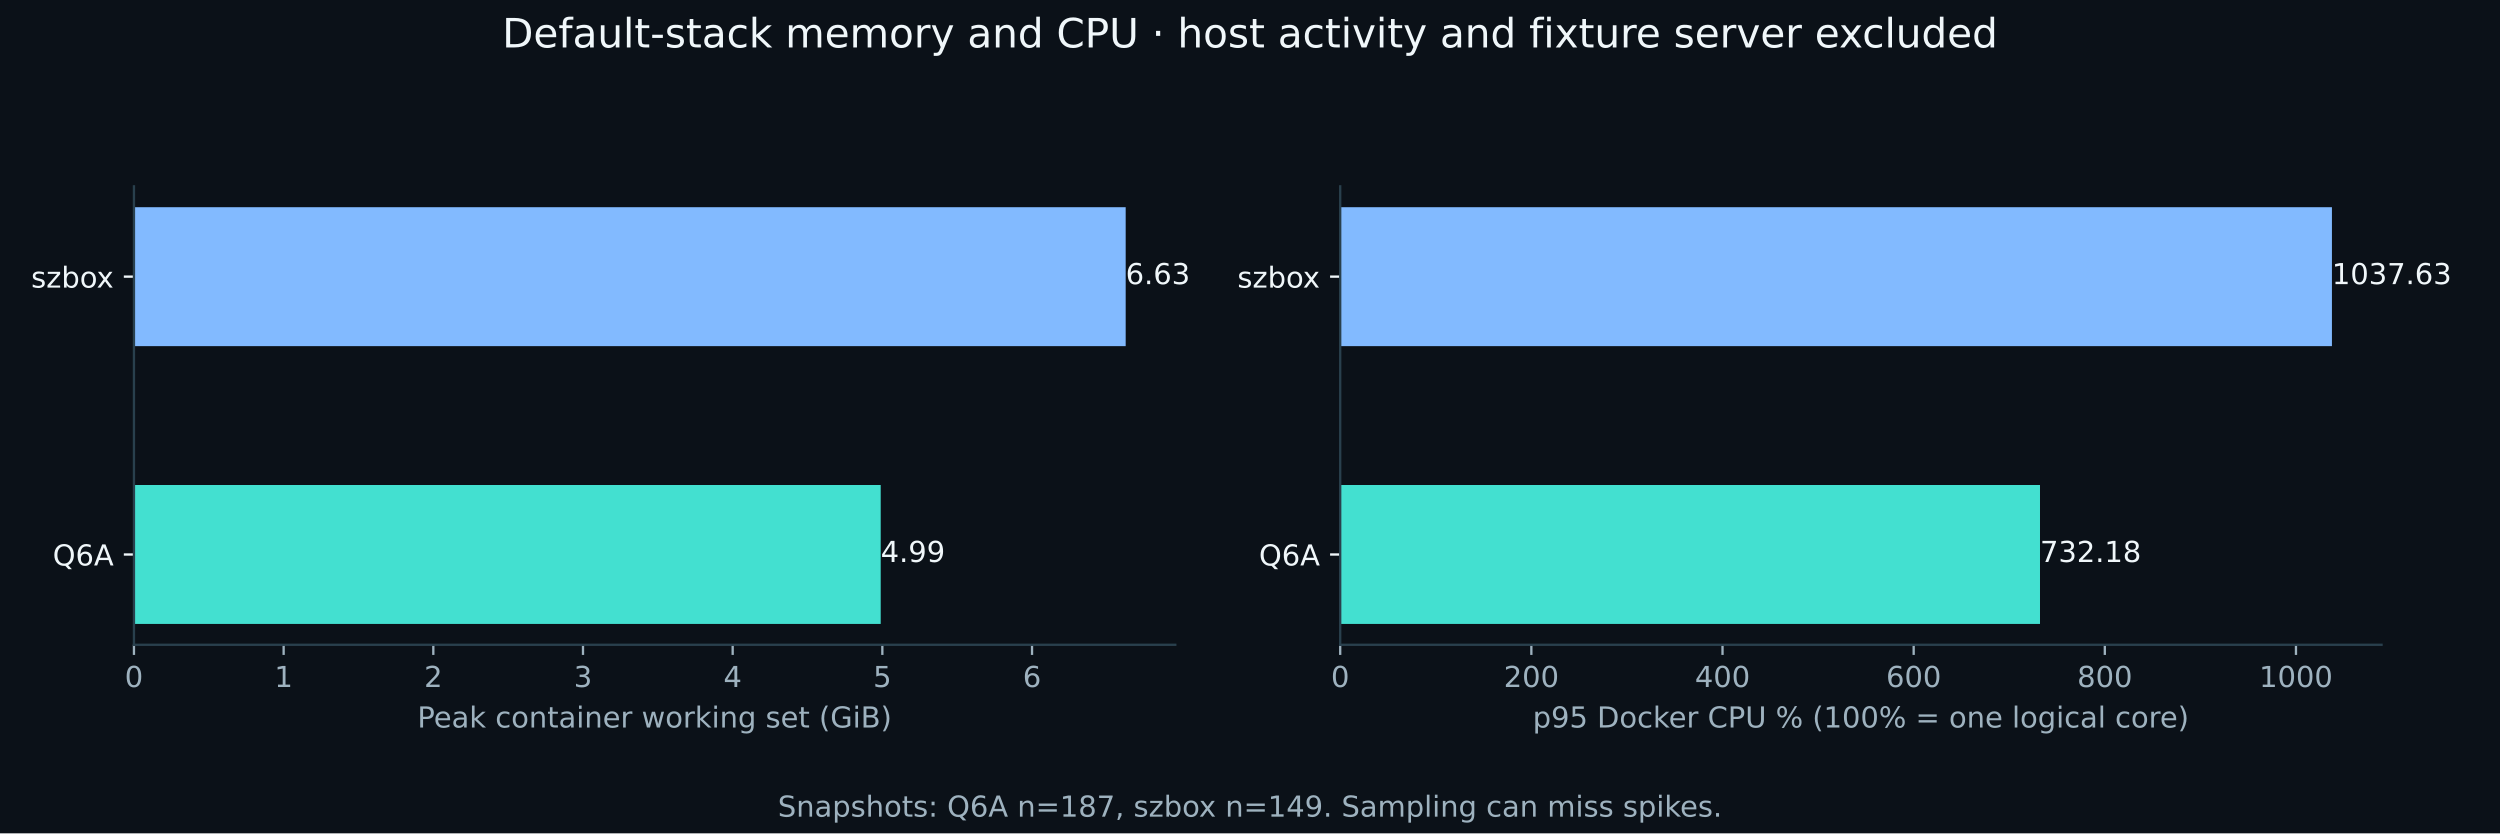
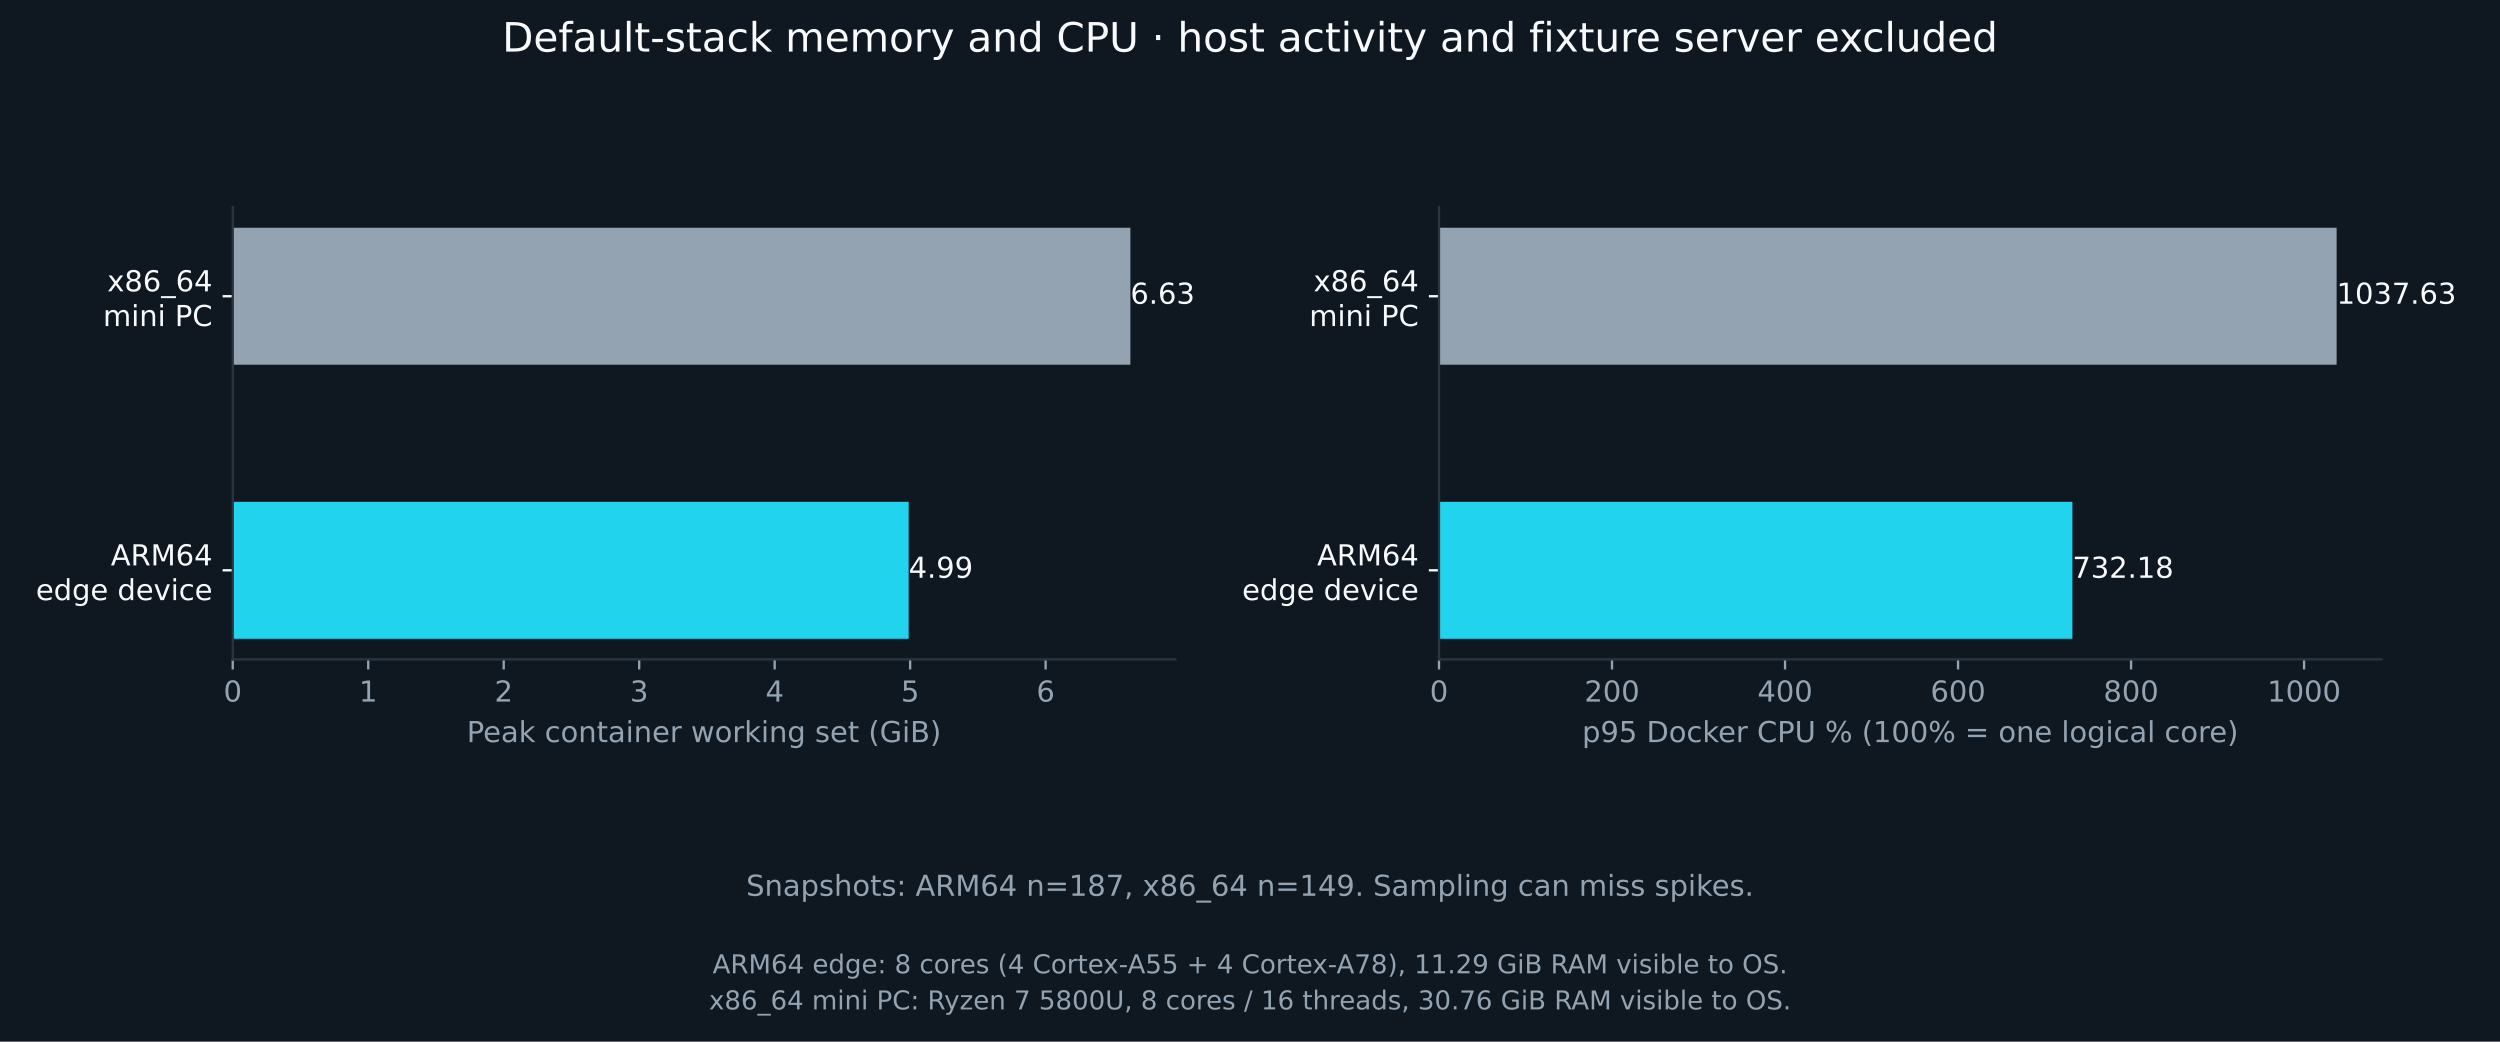
- <svg xmlns="http://www.w3.org/2000/svg" xmlns:xlink="http://www.w3.org/1999/xlink" width="864pt" height="288pt" viewBox="0 0 864 288" version="1.1">
+ <svg xmlns="http://www.w3.org/2000/svg" xmlns:xlink="http://www.w3.org/1999/xlink" width="864pt" height="360pt" viewBox="0 0 864 360" version="1.1">
  <defs>
    <style type="text/css">*{stroke-linejoin: round; stroke-linecap: butt}</style>
  </defs>
  <g id="figure_1">
    <g id="patch_1">
-       <path d="M 0 288 L 864 288 L 864 0 L 0 0 z " style="fill: #0b1118" />
+       <path d="M 0 360 L 864 360 L 864 0 L 0 0 z " style="fill: #0f1720" />
    </g>
    <g id="axes_1">
      <g id="patch_2">
-         <path d="M 46.296 222.838 L 406.174 222.838 L 406.174 64.4 L 46.296 64.4 z " style="fill: #0b1118" />
+         <path d="M 80.44 227.878 L 406.174 227.878 L 406.174 71.6 L 80.44 71.6 z " style="fill: #0f1720" />
      </g>
      <g id="patch_3">
-         <path d="M 46.296 215.636 L 304.372 215.636 L 304.372 167.625 L 46.296 167.625 z " clip-path="url(#p3f1bea24ec)" style="fill: #43e0d0" />
+         <path d="M 80.44 220.774 L 314.03 220.774 L 314.03 173.417 L 80.44 173.417 z " clip-path="url(#p63dcd21b82)" style="fill: #22d3ee" />
      </g>
      <g id="patch_4">
-         <path d="M 46.296 119.613 L 389.036 119.613 L 389.036 71.602 L 46.296 71.602 z " clip-path="url(#p3f1bea24ec)" style="fill: #82baff" />
+         <path d="M 80.44 126.06 L 390.662 126.06 L 390.662 78.704 L 80.44 78.704 z " clip-path="url(#p63dcd21b82)" style="fill: #93a3b2" />
      </g>
      <g id="matplotlib.axis_1">
        <g id="xtick_1">
          <g id="line2d_1">
            <defs>
-               <path id="m68e5c60c25" d="M 0 0 L 0 3.5 " style="stroke: #9eb2bf; stroke-width: 0.8" />
+               <path id="m708281a4cd" d="M 0 0 L 0 3.5 " style="stroke: #93a3b2; stroke-width: 0.8" />
            </defs>
            <g>
-               <use xlink:href="#m68e5c60c25" x="46.296" y="222.838" style="fill: #9eb2bf; stroke: #9eb2bf; stroke-width: 0.8" />
+               <use xlink:href="#m708281a4cd" x="80.44" y="227.878" style="fill: #93a3b2; stroke: #93a3b2; stroke-width: 0.8" />
            </g>
          </g>
          <g id="text_1">
-             <text style="font-size: 10px; font-family: 'DejaVu Sans'; text-anchor: middle; fill: #9eb2bf" x="46.296" y="237.435" transform="rotate(-0 46.29625 237.4353)">0</text>
+             <text style="font-size: 10px; font-family: 'DejaVu Sans'; text-anchor: middle; fill: #93a3b2" x="80.44" y="242.475" transform="rotate(-0 80.44 242.4753)">0</text>
          </g>
        </g>
        <g id="xtick_2">
          <g id="line2d_2">
            <g>
-               <use xlink:href="#m68e5c60c25" x="98.025" y="222.838" style="fill: #9eb2bf; stroke: #9eb2bf; stroke-width: 0.8" />
+               <use xlink:href="#m708281a4cd" x="127.261" y="227.878" style="fill: #93a3b2; stroke: #93a3b2; stroke-width: 0.8" />
            </g>
          </g>
          <g id="text_2">
-             <text style="font-size: 10px; font-family: 'DejaVu Sans'; text-anchor: middle; fill: #9eb2bf" x="98.025" y="237.435" transform="rotate(-0 98.02505 237.4353)">1</text>
+             <text style="font-size: 10px; font-family: 'DejaVu Sans'; text-anchor: middle; fill: #93a3b2" x="127.261" y="242.475" transform="rotate(-0 127.261 242.4753)">1</text>
          </g>
        </g>
        <g id="xtick_3">
          <g id="line2d_3">
            <g>
-               <use xlink:href="#m68e5c60c25" x="149.754" y="222.838" style="fill: #9eb2bf; stroke: #9eb2bf; stroke-width: 0.8" />
+               <use xlink:href="#m708281a4cd" x="174.082" y="227.878" style="fill: #93a3b2; stroke: #93a3b2; stroke-width: 0.8" />
            </g>
          </g>
          <g id="text_3">
-             <text style="font-size: 10px; font-family: 'DejaVu Sans'; text-anchor: middle; fill: #9eb2bf" x="149.754" y="237.435" transform="rotate(-0 149.7538 237.4353)">2</text>
+             <text style="font-size: 10px; font-family: 'DejaVu Sans'; text-anchor: middle; fill: #93a3b2" x="174.082" y="242.475" transform="rotate(-0 174.0819 242.4753)">2</text>
          </g>
        </g>
        <g id="xtick_4">
          <g id="line2d_4">
            <g>
-               <use xlink:href="#m68e5c60c25" x="201.483" y="222.838" style="fill: #9eb2bf; stroke: #9eb2bf; stroke-width: 0.8" />
+               <use xlink:href="#m708281a4cd" x="220.903" y="227.878" style="fill: #93a3b2; stroke: #93a3b2; stroke-width: 0.8" />
            </g>
          </g>
          <g id="text_4">
-             <text style="font-size: 10px; font-family: 'DejaVu Sans'; text-anchor: middle; fill: #9eb2bf" x="201.483" y="237.435" transform="rotate(-0 201.4826 237.4353)">3</text>
+             <text style="font-size: 10px; font-family: 'DejaVu Sans'; text-anchor: middle; fill: #93a3b2" x="220.903" y="242.475" transform="rotate(-0 220.9029 242.4753)">3</text>
          </g>
        </g>
        <g id="xtick_5">
          <g id="line2d_5">
            <g>
-               <use xlink:href="#m68e5c60c25" x="253.211" y="222.838" style="fill: #9eb2bf; stroke: #9eb2bf; stroke-width: 0.8" />
+               <use xlink:href="#m708281a4cd" x="267.724" y="227.878" style="fill: #93a3b2; stroke: #93a3b2; stroke-width: 0.8" />
            </g>
          </g>
          <g id="text_5">
-             <text style="font-size: 10px; font-family: 'DejaVu Sans'; text-anchor: middle; fill: #9eb2bf" x="253.211" y="237.435" transform="rotate(-0 253.2114 237.4353)">4</text>
+             <text style="font-size: 10px; font-family: 'DejaVu Sans'; text-anchor: middle; fill: #93a3b2" x="267.724" y="242.475" transform="rotate(-0 267.7239 242.4753)">4</text>
          </g>
        </g>
        <g id="xtick_6">
          <g id="line2d_6">
            <g>
-               <use xlink:href="#m68e5c60c25" x="304.94" y="222.838" style="fill: #9eb2bf; stroke: #9eb2bf; stroke-width: 0.8" />
+               <use xlink:href="#m708281a4cd" x="314.545" y="227.878" style="fill: #93a3b2; stroke: #93a3b2; stroke-width: 0.8" />
            </g>
          </g>
          <g id="text_6">
-             <text style="font-size: 10px; font-family: 'DejaVu Sans'; text-anchor: middle; fill: #9eb2bf" x="304.94" y="237.435" transform="rotate(-0 304.9402 237.4353)">5</text>
+             <text style="font-size: 10px; font-family: 'DejaVu Sans'; text-anchor: middle; fill: #93a3b2" x="314.545" y="242.475" transform="rotate(-0 314.5448 242.4753)">5</text>
          </g>
        </g>
        <g id="xtick_7">
          <g id="line2d_7">
            <g>
-               <use xlink:href="#m68e5c60c25" x="356.669" y="222.838" style="fill: #9eb2bf; stroke: #9eb2bf; stroke-width: 0.8" />
+               <use xlink:href="#m708281a4cd" x="361.366" y="227.878" style="fill: #93a3b2; stroke: #93a3b2; stroke-width: 0.8" />
            </g>
          </g>
          <g id="text_7">
-             <text style="font-size: 10px; font-family: 'DejaVu Sans'; text-anchor: middle; fill: #9eb2bf" x="356.669" y="237.435" transform="rotate(-0 356.669 237.4353)">6</text>
+             <text style="font-size: 10px; font-family: 'DejaVu Sans'; text-anchor: middle; fill: #93a3b2" x="361.366" y="242.475" transform="rotate(-0 361.3658 242.4753)">6</text>
          </g>
        </g>
        <g id="text_8">
-           <text style="font-size: 10px; font-family: 'DejaVu Sans'; text-anchor: middle; fill: #9eb2bf" x="226.235" y="251.436" transform="rotate(-0 226.2349 251.4361)">Peak container working set (GiB)</text>
+           <text style="font-size: 10px; font-family: 'DejaVu Sans'; text-anchor: middle; fill: #93a3b2" x="243.307" y="256.476" transform="rotate(-0 243.3068 256.4761)">Peak container working set (GiB)</text>
        </g>
      </g>
      <g id="matplotlib.axis_2">
        <g id="ytick_1">
          <g id="line2d_8">
            <defs>
-               <path id="ma2bccdbb02" d="M 0 0 L -3.5 0 " style="stroke: #f0f7fa; stroke-width: 0.8" />
+               <path id="m11d0e915ea" d="M 0 0 L -3.5 0 " style="stroke: #f8fafc; stroke-width: 0.8" />
            </defs>
            <g>
-               <use xlink:href="#ma2bccdbb02" x="46.296" y="191.63" style="fill: #f0f7fa; stroke: #f0f7fa; stroke-width: 0.8" />
+               <use xlink:href="#m11d0e915ea" x="80.44" y="197.096" style="fill: #f8fafc; stroke: #f8fafc; stroke-width: 0.8" />
            </g>
          </g>
          <g id="text_9">
-             <text style="font-size: 10px; font-family: 'DejaVu Sans'; text-anchor: end; fill: #f0f7fa" x="39.296" y="195.429" transform="rotate(-0 39.29625 195.4291)">Q6A</text>
+             <text style="font-size: 10px; font-family: 'DejaVu Sans'; fill: #f8fafc" transform="translate(38.29781 195.3936)">ARM64</text>
+             <text style="font-size: 10px; font-family: 'DejaVu Sans'; fill: #f8fafc" transform="translate(12.40875 207.3964)">edge device</text>
          </g>
        </g>
        <g id="ytick_2">
          <g id="line2d_9">
            <g>
-               <use xlink:href="#ma2bccdbb02" x="46.296" y="95.607" style="fill: #f0f7fa; stroke: #f0f7fa; stroke-width: 0.8" />
+               <use xlink:href="#m11d0e915ea" x="80.44" y="102.382" style="fill: #f8fafc; stroke: #f8fafc; stroke-width: 0.8" />
            </g>
          </g>
          <g id="text_10">
-             <text style="font-size: 10px; font-family: 'DejaVu Sans'; text-anchor: end; fill: #f0f7fa" x="39.296" y="99.407" transform="rotate(-0 39.29625 99.40664)">szbox</text>
+             <text style="font-size: 10px; font-family: 'DejaVu Sans'; fill: #f8fafc" transform="translate(37.07125 100.6799)">x86_64</text>
+             <text style="font-size: 10px; font-family: 'DejaVu Sans'; fill: #f8fafc" transform="translate(35.615 112.6826)">mini PC</text>
          </g>
        </g>
      </g>
      <g id="patch_5">
-         <path d="M 46.296 222.838 L 46.296 64.4 " style="fill: none; stroke: #29404d; stroke-width: 0.8; stroke-linejoin: miter; stroke-linecap: square" />
+         <path d="M 80.44 227.878 L 80.44 71.6 " style="fill: none; stroke: #2a3540; stroke-width: 0.8; stroke-linejoin: miter; stroke-linecap: square" />
      </g>
      <g id="patch_6">
-         <path d="M 46.296 222.838 L 406.174 222.838 " style="fill: none; stroke: #29404d; stroke-width: 0.8; stroke-linejoin: miter; stroke-linecap: square" />
+         <path d="M 80.44 227.878 L 406.174 227.878 " style="fill: none; stroke: #2a3540; stroke-width: 0.8; stroke-linejoin: miter; stroke-linecap: square" />
      </g>
      <g id="text_11">
-         <text style="font-size: 10px; font-family: 'DejaVu Sans'; text-anchor: start; fill: #f0f7fa" x="304.372" y="194.228" transform="rotate(-0 304.3716 194.2279)"> 4.99</text>
+         <text style="font-size: 10px; font-family: 'DejaVu Sans'; text-anchor: start; fill: #f8fafc" x="314.03" y="199.693" transform="rotate(-0 314.0302 199.6934)"> 4.99</text>
      </g>
      <g id="text_12">
-         <text style="font-size: 10px; font-family: 'DejaVu Sans'; text-anchor: start; fill: #f0f7fa" x="389.036" y="98.205" transform="rotate(-0 389.0365 98.20507)"> 6.63</text>
+         <text style="font-size: 10px; font-family: 'DejaVu Sans'; text-anchor: start; fill: #f8fafc" x="390.662" y="104.98" transform="rotate(-0 390.6624 104.9796)"> 6.63</text>
      </g>
    </g>
    <g id="axes_2">
      <g id="patch_7">
-         <path d="M 463.176 222.838 L 823.054 222.838 L 823.054 64.4 L 463.176 64.4 z " style="fill: #0b1118" />
+         <path d="M 497.32 227.878 L 823.054 227.878 L 823.054 71.6 L 497.32 71.6 z " style="fill: #0f1720" />
      </g>
      <g id="patch_8">
-         <path d="M 463.176 215.636 L 705.023 215.636 L 705.023 167.625 L 463.176 167.625 z " clip-path="url(#pd3b525aac9)" style="fill: #43e0d0" />
+         <path d="M 497.32 220.774 L 716.221 220.774 L 716.221 173.417 L 497.32 173.417 z " clip-path="url(#p6d78db19cb)" style="fill: #22d3ee" />
      </g>
      <g id="patch_9">
-         <path d="M 463.176 119.613 L 805.916 119.613 L 805.916 71.602 L 463.176 71.602 z " clip-path="url(#pd3b525aac9)" style="fill: #82baff" />
+         <path d="M 497.32 126.06 L 807.542 126.06 L 807.542 78.704 L 497.32 78.704 z " clip-path="url(#p6d78db19cb)" style="fill: #93a3b2" />
      </g>
      <g id="matplotlib.axis_3">
        <g id="xtick_8">
          <g id="line2d_10">
            <g>
-               <use xlink:href="#m68e5c60c25" x="463.176" y="222.838" style="fill: #9eb2bf; stroke: #9eb2bf; stroke-width: 0.8" />
+               <use xlink:href="#m708281a4cd" x="497.32" y="227.878" style="fill: #93a3b2; stroke: #93a3b2; stroke-width: 0.8" />
            </g>
          </g>
          <g id="text_13">
-             <text style="font-size: 10px; font-family: 'DejaVu Sans'; text-anchor: middle; fill: #9eb2bf" x="463.176" y="237.435" transform="rotate(-0 463.1762 237.4353)">0</text>
+             <text style="font-size: 10px; font-family: 'DejaVu Sans'; text-anchor: middle; fill: #93a3b2" x="497.32" y="242.475" transform="rotate(-0 497.32 242.4753)">0</text>
          </g>
        </g>
        <g id="xtick_9">
          <g id="line2d_11">
            <g>
-               <use xlink:href="#m68e5c60c25" x="529.238" y="222.838" style="fill: #9eb2bf; stroke: #9eb2bf; stroke-width: 0.8" />
+               <use xlink:href="#m708281a4cd" x="557.114" y="227.878" style="fill: #93a3b2; stroke: #93a3b2; stroke-width: 0.8" />
            </g>
          </g>
          <g id="text_14">
-             <text style="font-size: 10px; font-family: 'DejaVu Sans'; text-anchor: middle; fill: #9eb2bf" x="529.238" y="237.435" transform="rotate(-0 529.2384 237.4353)">200</text>
+             <text style="font-size: 10px; font-family: 'DejaVu Sans'; text-anchor: middle; fill: #93a3b2" x="557.114" y="242.475" transform="rotate(-0 557.1144 242.4753)">200</text>
          </g>
        </g>
        <g id="xtick_10">
          <g id="line2d_12">
            <g>
-               <use xlink:href="#m68e5c60c25" x="595.301" y="222.838" style="fill: #9eb2bf; stroke: #9eb2bf; stroke-width: 0.8" />
+               <use xlink:href="#m708281a4cd" x="616.909" y="227.878" style="fill: #93a3b2; stroke: #93a3b2; stroke-width: 0.8" />
            </g>
          </g>
          <g id="text_15">
-             <text style="font-size: 10px; font-family: 'DejaVu Sans'; text-anchor: middle; fill: #9eb2bf" x="595.301" y="237.435" transform="rotate(-0 595.3005 237.4353)">400</text>
+             <text style="font-size: 10px; font-family: 'DejaVu Sans'; text-anchor: middle; fill: #93a3b2" x="616.909" y="242.475" transform="rotate(-0 616.9088 242.4753)">400</text>
          </g>
        </g>
        <g id="xtick_11">
          <g id="line2d_13">
            <g>
-               <use xlink:href="#m68e5c60c25" x="661.363" y="222.838" style="fill: #9eb2bf; stroke: #9eb2bf; stroke-width: 0.8" />
+               <use xlink:href="#m708281a4cd" x="676.703" y="227.878" style="fill: #93a3b2; stroke: #93a3b2; stroke-width: 0.8" />
            </g>
          </g>
          <g id="text_16">
-             <text style="font-size: 10px; font-family: 'DejaVu Sans'; text-anchor: middle; fill: #9eb2bf" x="661.363" y="237.435" transform="rotate(-0 661.3626 237.4353)">600</text>
+             <text style="font-size: 10px; font-family: 'DejaVu Sans'; text-anchor: middle; fill: #93a3b2" x="676.703" y="242.475" transform="rotate(-0 676.7032 242.4753)">600</text>
          </g>
        </g>
        <g id="xtick_12">
          <g id="line2d_14">
            <g>
-               <use xlink:href="#m68e5c60c25" x="727.425" y="222.838" style="fill: #9eb2bf; stroke: #9eb2bf; stroke-width: 0.8" />
+               <use xlink:href="#m708281a4cd" x="736.498" y="227.878" style="fill: #93a3b2; stroke: #93a3b2; stroke-width: 0.8" />
            </g>
          </g>
          <g id="text_17">
-             <text style="font-size: 10px; font-family: 'DejaVu Sans'; text-anchor: middle; fill: #9eb2bf" x="727.425" y="237.435" transform="rotate(-0 727.4248 237.4353)">800</text>
+             <text style="font-size: 10px; font-family: 'DejaVu Sans'; text-anchor: middle; fill: #93a3b2" x="736.498" y="242.475" transform="rotate(-0 736.4977 242.4753)">800</text>
          </g>
        </g>
        <g id="xtick_13">
          <g id="line2d_15">
            <g>
-               <use xlink:href="#m68e5c60c25" x="793.487" y="222.838" style="fill: #9eb2bf; stroke: #9eb2bf; stroke-width: 0.8" />
+               <use xlink:href="#m708281a4cd" x="796.292" y="227.878" style="fill: #93a3b2; stroke: #93a3b2; stroke-width: 0.8" />
            </g>
          </g>
          <g id="text_18">
-             <text style="font-size: 10px; font-family: 'DejaVu Sans'; text-anchor: middle; fill: #9eb2bf" x="793.487" y="237.435" transform="rotate(-0 793.4869 237.4353)">1000</text>
+             <text style="font-size: 10px; font-family: 'DejaVu Sans'; text-anchor: middle; fill: #93a3b2" x="796.292" y="242.475" transform="rotate(-0 796.2921 242.4753)">1000</text>
          </g>
        </g>
        <g id="text_19">
-           <text style="font-size: 10px; font-family: 'DejaVu Sans'; text-anchor: middle; fill: #9eb2bf" x="643.115" y="251.436" transform="rotate(-0 643.1149 251.4361)">p95 Docker CPU % (100% = one logical core)</text>
+           <text style="font-size: 10px; font-family: 'DejaVu Sans'; text-anchor: middle; fill: #93a3b2" x="660.187" y="256.476" transform="rotate(-0 660.1868 256.4761)">p95 Docker CPU % (100% = one logical core)</text>
        </g>
      </g>
      <g id="matplotlib.axis_4">
        <g id="ytick_3">
          <g id="line2d_16">
            <g>
-               <use xlink:href="#ma2bccdbb02" x="463.176" y="191.63" style="fill: #f0f7fa; stroke: #f0f7fa; stroke-width: 0.8" />
+               <use xlink:href="#m11d0e915ea" x="497.32" y="197.096" style="fill: #f8fafc; stroke: #f8fafc; stroke-width: 0.8" />
            </g>
          </g>
          <g id="text_20">
-             <text style="font-size: 10px; font-family: 'DejaVu Sans'; text-anchor: end; fill: #f0f7fa" x="456.176" y="195.429" transform="rotate(-0 456.1762 195.4291)">Q6A</text>
+             <text style="font-size: 10px; font-family: 'DejaVu Sans'; fill: #f8fafc" transform="translate(455.1778 195.3936)">ARM64</text>
+             <text style="font-size: 10px; font-family: 'DejaVu Sans'; fill: #f8fafc" transform="translate(429.2887 207.3964)">edge device</text>
          </g>
        </g>
        <g id="ytick_4">
          <g id="line2d_17">
            <g>
-               <use xlink:href="#ma2bccdbb02" x="463.176" y="95.607" style="fill: #f0f7fa; stroke: #f0f7fa; stroke-width: 0.8" />
+               <use xlink:href="#m11d0e915ea" x="497.32" y="102.382" style="fill: #f8fafc; stroke: #f8fafc; stroke-width: 0.8" />
            </g>
          </g>
          <g id="text_21">
-             <text style="font-size: 10px; font-family: 'DejaVu Sans'; text-anchor: end; fill: #f0f7fa" x="456.176" y="99.407" transform="rotate(-0 456.1762 99.40664)">szbox</text>
+             <text style="font-size: 10px; font-family: 'DejaVu Sans'; fill: #f8fafc" transform="translate(453.9513 100.6799)">x86_64</text>
+             <text style="font-size: 10px; font-family: 'DejaVu Sans'; fill: #f8fafc" transform="translate(452.495 112.6826)">mini PC</text>
          </g>
        </g>
      </g>
      <g id="patch_10">
-         <path d="M 463.176 222.838 L 463.176 64.4 " style="fill: none; stroke: #29404d; stroke-width: 0.8; stroke-linejoin: miter; stroke-linecap: square" />
+         <path d="M 497.32 227.878 L 497.32 71.6 " style="fill: none; stroke: #2a3540; stroke-width: 0.8; stroke-linejoin: miter; stroke-linecap: square" />
      </g>
      <g id="patch_11">
-         <path d="M 463.176 222.838 L 823.054 222.838 " style="fill: none; stroke: #29404d; stroke-width: 0.8; stroke-linejoin: miter; stroke-linecap: square" />
+         <path d="M 497.32 227.878 L 823.054 227.878 " style="fill: none; stroke: #2a3540; stroke-width: 0.8; stroke-linejoin: miter; stroke-linecap: square" />
      </g>
      <g id="text_22">
-         <text style="font-size: 10px; font-family: 'DejaVu Sans'; text-anchor: start; fill: #f0f7fa" x="705.023" y="194.228" transform="rotate(-0 705.0231 194.2279)"> 732.18</text>
+         <text style="font-size: 10px; font-family: 'DejaVu Sans'; text-anchor: start; fill: #f8fafc" x="716.221" y="199.693" transform="rotate(-0 716.2214 199.6934)"> 732.18</text>
      </g>
      <g id="text_23">
-         <text style="font-size: 10px; font-family: 'DejaVu Sans'; text-anchor: start; fill: #f0f7fa" x="805.916" y="98.205" transform="rotate(-0 805.9165 98.20507)"> 1037.63</text>
+         <text style="font-size: 10px; font-family: 'DejaVu Sans'; text-anchor: start; fill: #f8fafc" x="807.542" y="104.98" transform="rotate(-0 807.5424 104.9796)"> 1037.63</text>
      </g>
    </g>
    <g id="text_24">
-       <text style="font-size: 14px; font-family: 'DejaVu Sans'; text-anchor: middle; fill: #f0f7fa" x="432" y="16.398" transform="rotate(-0 432 16.39781)">Default-stack memory and CPU · host activity and fixture server excluded</text>
+       <text style="font-size: 14px; font-family: 'DejaVu Sans'; text-anchor: middle; fill: #f8fafc" x="432" y="17.838" transform="rotate(-0 432 17.83781)">Default-stack memory and CPU · host activity and fixture server excluded</text>
    </g>
    <g id="text_25">
-       <text style="font-size: 10px; font-family: 'DejaVu Sans'; text-anchor: middle; fill: #9eb2bf" x="432" y="282.24" transform="rotate(-0 432 282.24)">Snapshots: Q6A n=187, szbox n=149. Sampling can miss spikes.</text>
+       <text style="font-size: 10px; font-family: 'DejaVu Sans'; text-anchor: middle; fill: #93a3b2" x="432" y="309.6" transform="rotate(-0 432 309.6)">Snapshots: ARM64 n=187, x86_64 n=149. Sampling can miss spikes.</text>
+     </g>
+     <g id="text_26">
+       <text style="font-size: 9px; font-family: 'DejaVu Sans'; fill: #93a3b2" transform="translate(246.2752 336.3834)">ARM64 edge: 8 cores (4 Cortex-A55 + 4 Cortex-A78), 11.29 GiB RAM visible to OS.</text>
+       <text style="font-size: 9px; font-family: 'DejaVu Sans'; fill: #93a3b2" transform="translate(245.0137 348.8583)">x86_64 mini PC: Ryzen 7 5800U, 8 cores / 16 threads, 30.76 GiB RAM visible to OS.</text>
    </g>
  </g>
  <defs>
-     <clipPath id="p3f1bea24ec">
-       <rect x="46.296" y="64.4" width="359.877" height="158.438" />
+     <clipPath id="p63dcd21b82">
+       <rect x="80.44" y="71.6" width="325.734" height="156.278" />
    </clipPath>
-     <clipPath id="pd3b525aac9">
-       <rect x="463.176" y="64.4" width="359.877" height="158.438" />
+     <clipPath id="p6d78db19cb">
+       <rect x="497.32" y="71.6" width="325.734" height="156.278" />
    </clipPath>
  </defs>
</svg>
